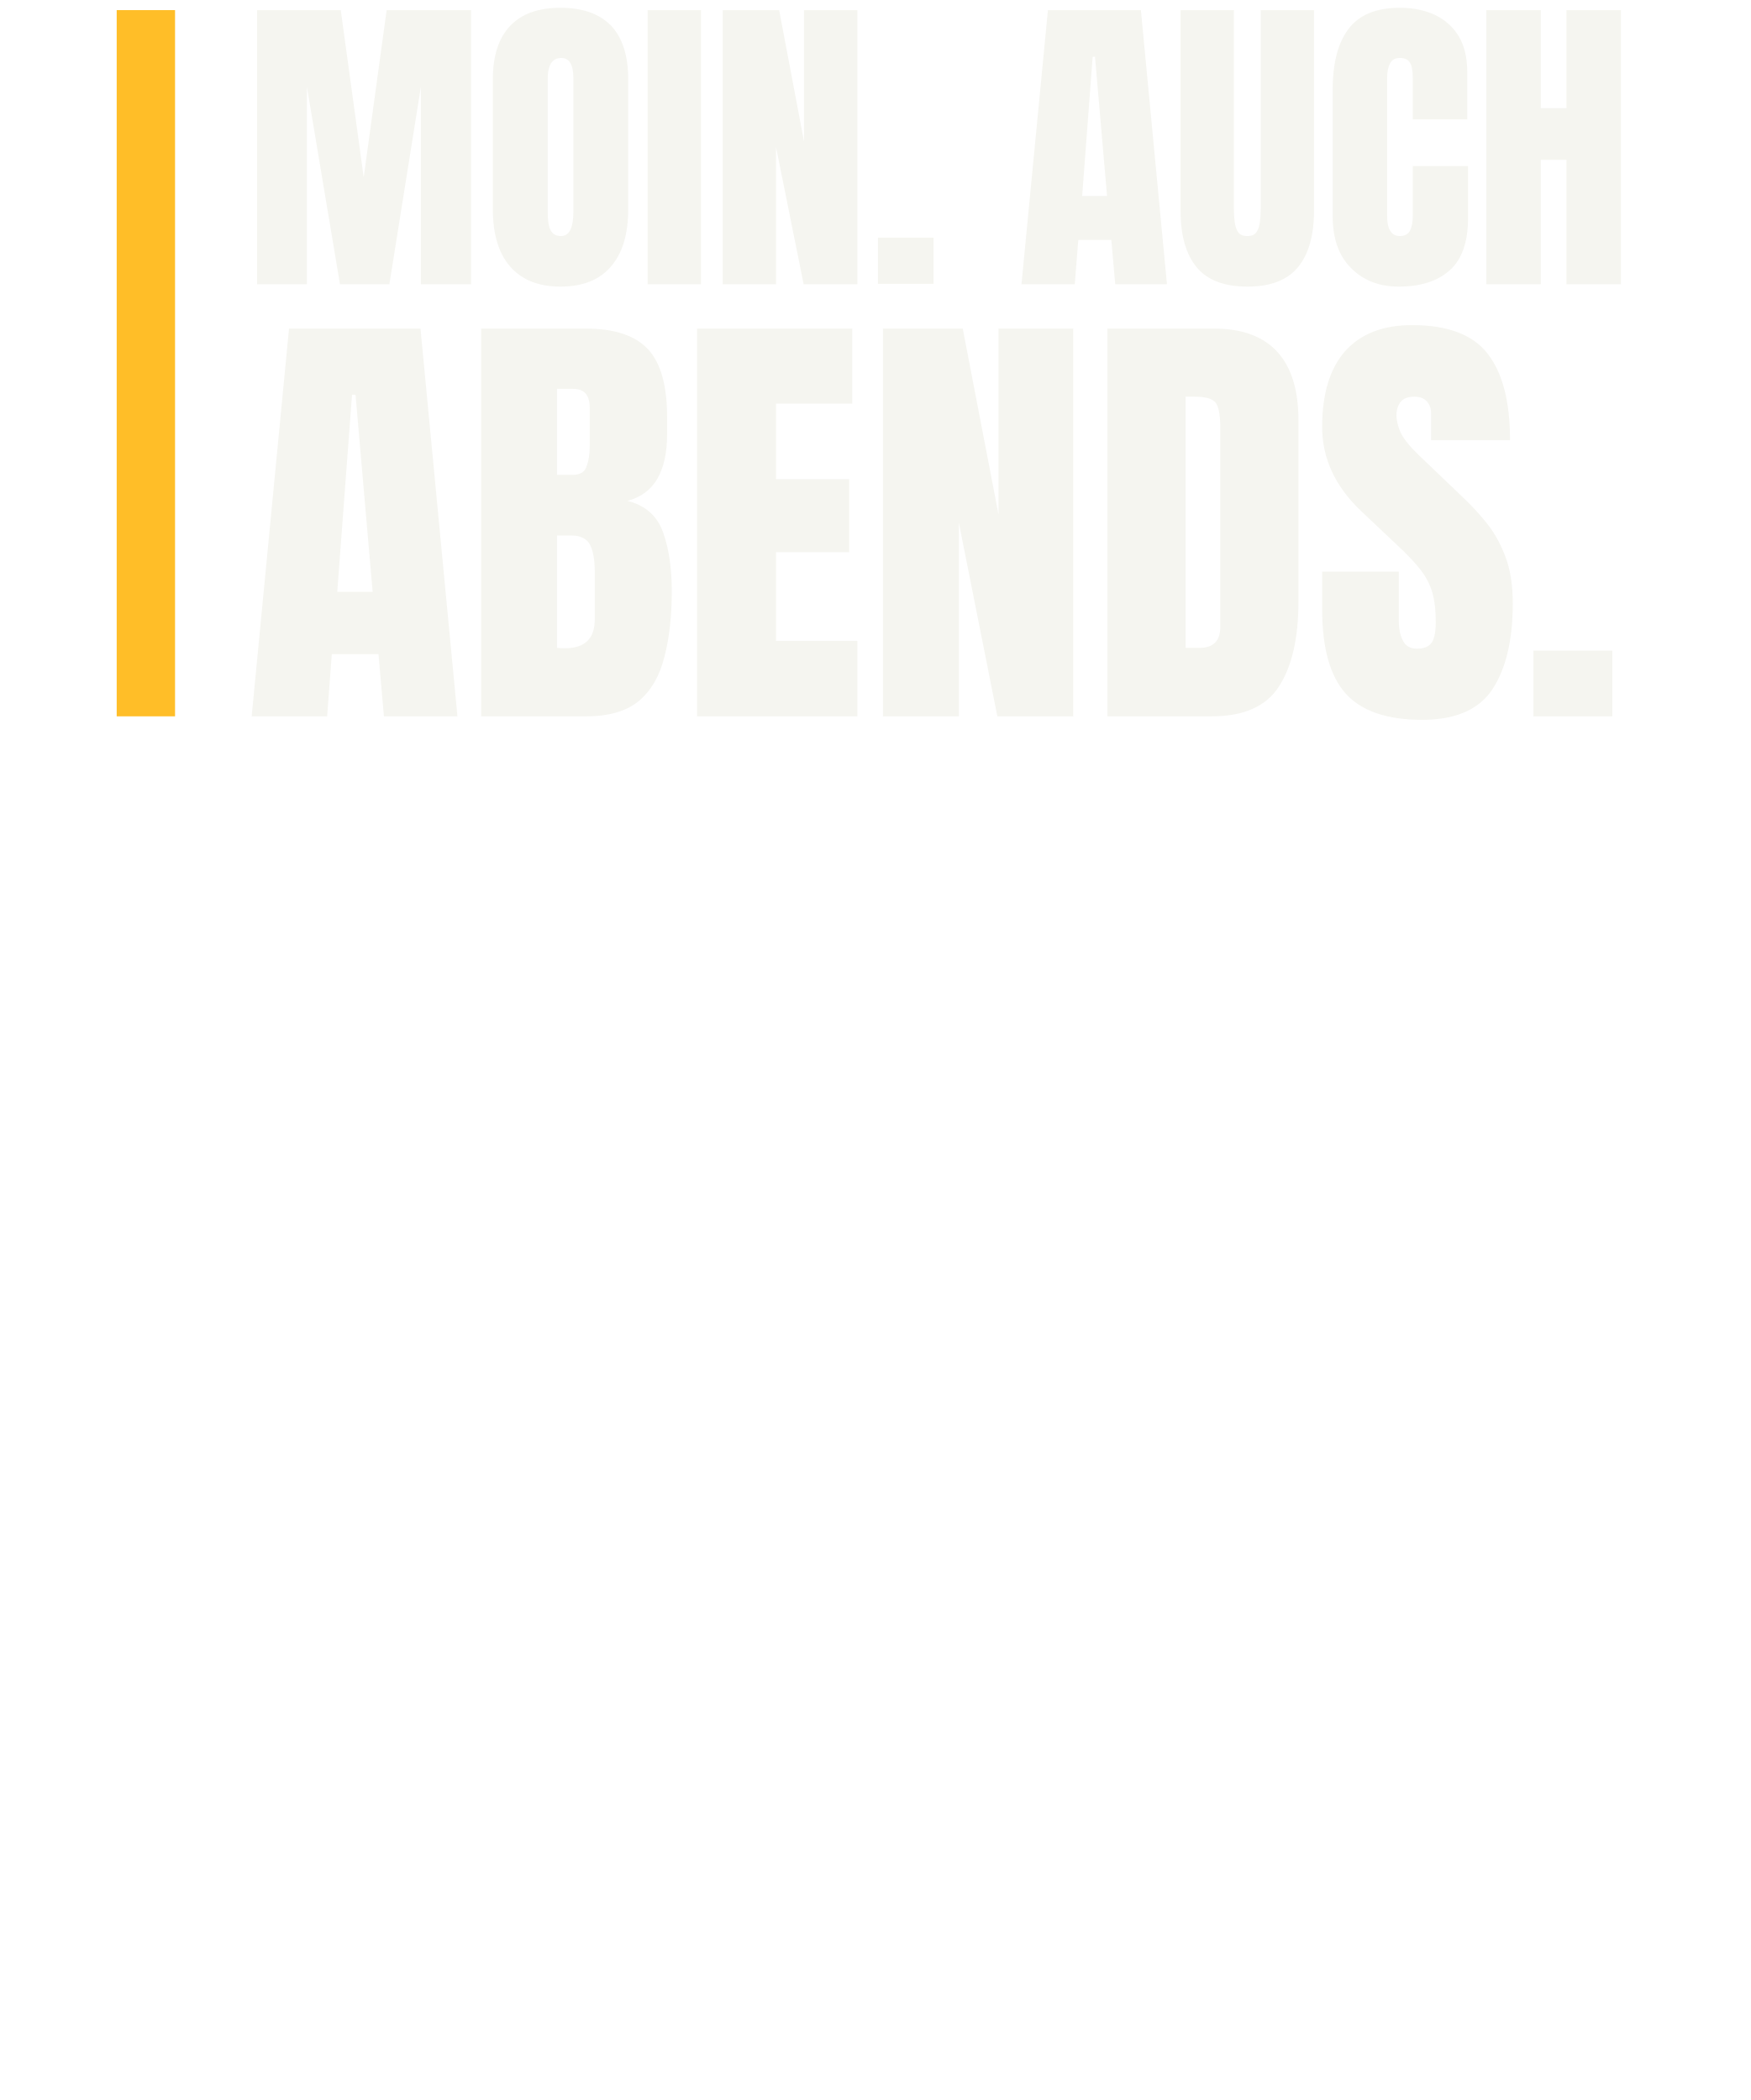
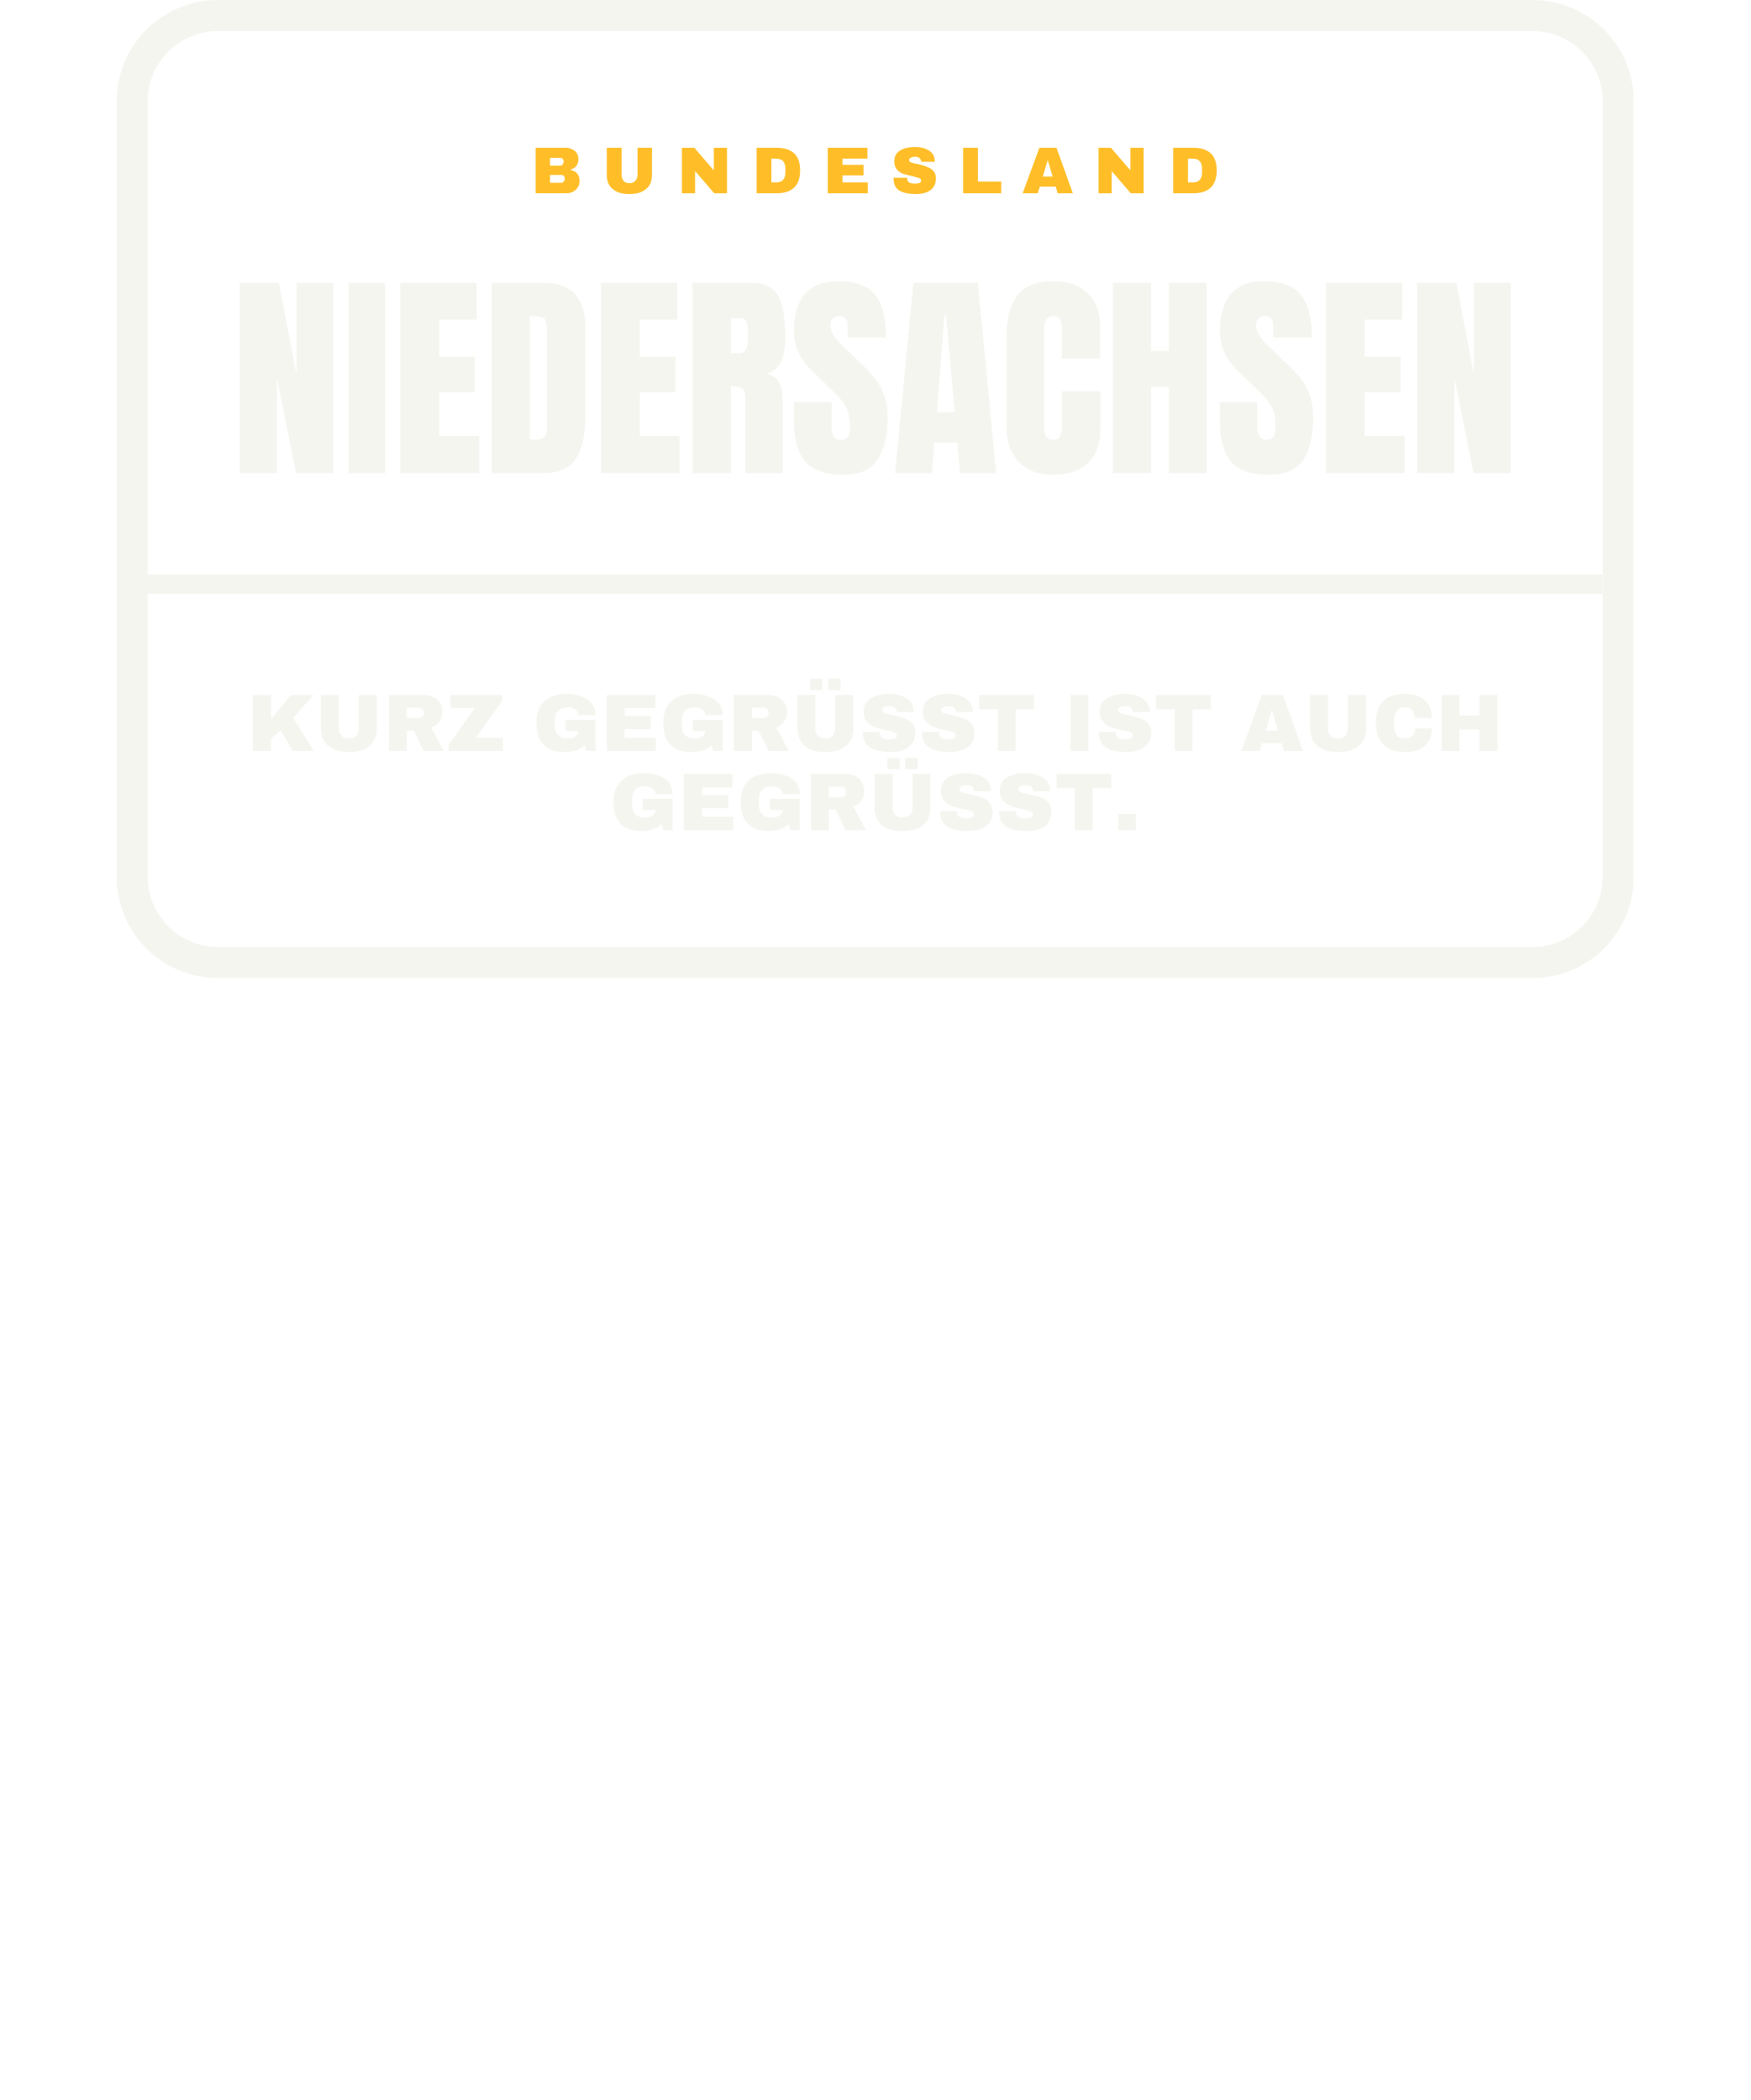
<svg xmlns="http://www.w3.org/2000/svg" width="4500" height="5400" viewBox="0 0 4500 5400">
  <g transform="translate(300,0) scale(1)">
-     <g transform="translate(0,26)">
-       <rect x="0" y="0" width="150" height="1816" fill="#FFBE28" />
-       <path d="M361 705V0H576L635 430L694 0H911V705H782V197L701 705H574L489 197V705ZM1141 711Q1057 711 1012 660Q967 609 967 512V178Q967 87 1012 40Q1056 -6 1141 -6Q1226 -6 1271 40Q1315 87 1315 178V512Q1315 609 1270 660Q1226 711 1141 711ZM1142 581Q1174 581 1174 519V175Q1174 123 1143 123Q1108 123 1108 177V520Q1108 553 1116 567Q1124 581 1142 581ZM1365 705V0H1502V705ZM1558 705V0H1703L1767 338V0H1904V705H1766L1695 352V705ZM1957 704V585H2100V704ZM2326 705 2394 0H2633L2700 705H2567L2557 591H2472L2463 705ZM2482 478H2546L2515 120H2509ZM2907 711Q2818 711 2777 662Q2735 612 2735 516V0H2872V510Q2872 528 2874 544Q2876 561 2883 571Q2890 581 2907 581Q2923 581 2930 571Q2937 561 2939 545Q2941 528 2941 510V0H3078V516Q3078 612 3036 662Q2995 711 2907 711ZM3296 711Q3220 711 3173 663Q3126 616 3126 530V205Q3126 102 3167 48Q3208 -6 3299 -6Q3349 -6 3388 12Q3427 30 3450 67Q3472 104 3472 159V281H3332V177Q3332 145 3324 134Q3316 123 3299 123Q3280 123 3273 138Q3266 152 3266 175V528Q3266 557 3275 569Q3283 581 3299 581Q3317 581 3325 567Q3332 552 3332 528V401H3474V535Q3474 627 3427 669Q3380 711 3296 711ZM3521 705V0H3661V252H3727V0H3867V705H3727V385H3661V705Z" fill="#F5F5F0" />
-       <path d="M347 1816 443 819H781L876 1816H687L673 1656H553L541 1816ZM567 1496H658L614 989H605ZM937 1816V819H1207Q1316 819 1366 872Q1415 925 1415 1047V1091Q1415 1161 1390 1205Q1365 1248 1313 1262Q1381 1279 1404 1341Q1427 1404 1427 1494Q1427 1591 1408 1663Q1390 1736 1343 1776Q1295 1816 1207 1816ZM1132 1195H1173Q1201 1195 1208 1173Q1216 1152 1216 1122V1022Q1216 974 1174 974H1132ZM1152 1641Q1229 1641 1229 1567V1443Q1229 1400 1217 1375Q1204 1351 1169 1351H1132V1640Q1144 1641 1152 1641ZM1492 1816V819H1891V1012H1695V1206H1883V1394H1695V1622H1904V1816ZM1970 1816V819H2175L2267 1297V819H2459V1816H2264L2165 1318V1816ZM2547 1816V819H2822Q2929 819 2984 879Q3038 939 3038 1054V1521Q3038 1662 2988 1739Q2939 1816 2815 1816ZM2748 1640H2783Q2837 1640 2837 1587V1073Q2837 1023 2824 1008Q2811 994 2770 994H2748ZM3356 1825Q3220 1825 3159 1757Q3099 1689 3099 1541V1444H3296V1568Q3296 1603 3307 1622Q3317 1642 3343 1642Q3370 1642 3381 1626Q3391 1610 3391 1574Q3391 1528 3382 1497Q3373 1466 3351 1438Q3329 1410 3289 1373L3199 1288Q3099 1193 3099 1072Q3099 944 3158 877Q3218 810 3330 810Q3467 810 3524 883Q3582 957 3582 1106H3379V1037Q3379 1017 3367 1005Q3356 994 3336 994Q3312 994 3301 1007Q3290 1021 3290 1042Q3290 1062 3301 1087Q3313 1111 3346 1143L3461 1253Q3496 1286 3525 1323Q3553 1359 3571 1408Q3589 1456 3589 1526Q3589 1666 3537 1746Q3485 1825 3356 1825ZM3642 1816V1647H3845V1816Z" fill="#F5F5F0" />
-     </g>
+     <path d="M260 0H3640A260 260 0 0 1 3900 260V2255A260 260 0 0 1 3640 2515H260A260 260 0 0 1 0 2255V260A260 260 0 0 1 260 0ZM260 80H3640A180 180 0 0 1 3820 260V2255A180 180 0 0 1 3640 2435H260A180 180 0 0 1 80 2255V260A180 180 0 0 1 260 80Z" fill="#F5F5F0" fill-rule="evenodd" />
+     <path d="M1187 409Q1187 430 1167 436V437Q1190 442 1190 466Q1190 475 1185 482Q1181 489 1173 493Q1165 497 1156 497H1077V380H1155Q1163 380 1171 384Q1178 387 1183 394Q1187 401 1187 409ZM1114 426H1140Q1144 426 1146 423Q1149 420 1149 416V415Q1149 411 1146 408Q1144 406 1140 406H1114ZM1114 470H1143Q1147 470 1149 467Q1152 464 1152 461V459Q1152 455 1149 452Q1147 450 1143 450H1114ZM1318 499Q1290 499 1275 486Q1260 474 1260 450V380H1298V449Q1298 459 1303 465Q1308 471 1318 471Q1328 471 1333 465Q1339 459 1339 449V380H1376V450Q1376 474 1361 486Q1346 499 1318 499ZM1536 497 1487 440V497H1453V380H1485L1535 438V380H1569V497ZM1757 438Q1757 497 1696 497H1645V380H1696Q1757 380 1757 438ZM1683 469H1695Q1719 469 1719 444V433Q1719 408 1695 408H1683ZM1828 380H1930V408H1866V424H1920V451H1866V469H1931V497H1828ZM2103 414V416H2068V415Q2068 410 2064 407Q2060 403 2053 403Q2045 403 2041 406Q2037 408 2037 411Q2037 416 2043 418Q2048 420 2060 422Q2074 425 2083 429Q2092 432 2099 439Q2106 446 2106 458Q2106 479 2092 489Q2078 499 2055 499Q2027 499 2012 490Q1997 481 1997 457H2032Q2032 466 2037 469Q2042 472 2051 472Q2058 472 2063 471Q2068 469 2068 464Q2068 460 2063 458Q2057 456 2046 453Q2031 450 2022 447Q2013 444 2006 436Q1999 428 1999 415Q1999 396 2014 387Q2029 378 2051 378Q2074 378 2088 387Q2103 396 2103 414ZM2176 380H2214V467H2274V497H2176ZM2419 497 2414 480H2373L2368 497H2329L2372 380H2416L2458 497ZM2381 454H2406L2394 413H2393ZM2607 497 2558 440V497H2524V380H2556L2606 438V380H2640V497ZM2828 438Q2828 497 2767 497H2716V380H2767Q2828 380 2828 438ZM2754 469H2766Q2790 469 2790 444V433Q2790 408 2766 408H2754Z" fill="#FFBE28" />
+     <path d="M316 1217V727H417L462 962V727H557V1217H461L412 972V1217ZM596 1217V727H690V1217ZM729 1217V727H925V822H829V917H921V1009H829V1121H932V1217ZM964 1217V727H1099Q1151 727 1178 756Q1205 786 1205 842V1072Q1205 1141 1181 1179Q1156 1217 1095 1217ZM1062 1130H1079Q1106 1130 1106 1104V851Q1106 827 1100 820Q1093 813 1073 813H1062ZM1245 1217V727H1441V822H1345V917H1437V1009H1345V1121H1447V1217ZM1480 1217V727H1630Q1668 727 1687 744Q1706 761 1712 792Q1719 823 1719 864Q1719 904 1709 928Q1699 952 1671 961Q1694 966 1703 984Q1712 1002 1712 1031V1217H1616V1025Q1616 1004 1607 998Q1598 993 1579 993V1217ZM1579 908H1603Q1623 908 1623 864Q1623 836 1619 827Q1614 818 1602 818H1579ZM1868 1221Q1801 1221 1771 1188Q1741 1154 1741 1082V1034H1838V1095Q1838 1112 1843 1121Q1848 1131 1861 1131Q1875 1131 1880 1123Q1885 1115 1885 1098Q1885 1075 1880 1060Q1876 1045 1865 1031Q1854 1017 1834 999L1791 957Q1741 911 1741 851Q1741 788 1770 755Q1799 723 1855 723Q1922 723 1950 758Q1978 794 1978 868H1879V834Q1879 824 1873 818Q1867 813 1858 813Q1846 813 1840 819Q1835 826 1835 836Q1835 846 1841 858Q1846 870 1863 886L1919 940Q1936 956 1950 974Q1964 992 1973 1016Q1982 1040 1982 1074Q1982 1143 1956 1182Q1931 1221 1868 1221ZM2001 1217 2048 727H2214L2261 1217H2168L2161 1138H2102L2096 1217ZM2109 1060H2154L2132 810H2128ZM2405 1221Q2352 1221 2319 1188Q2287 1155 2287 1095V869Q2287 798 2315 760Q2344 723 2407 723Q2442 723 2469 735Q2496 748 2512 774Q2528 799 2528 838V922H2430V850Q2430 828 2425 820Q2419 813 2407 813Q2394 813 2389 823Q2384 832 2384 849V1094Q2384 1114 2390 1123Q2396 1131 2407 1131Q2420 1131 2425 1121Q2430 1110 2430 1094V1006H2529V1099Q2529 1163 2496 1192Q2464 1221 2405 1221ZM2561 1217V727H2659V902H2705V727H2802V1217H2705V995H2659V1217ZM2962 1221Q2895 1221 2865 1188Q2836 1154 2836 1082V1034H2932V1095Q2932 1112 2938 1121Q2943 1131 2956 1131Q2969 1131 2974 1123Q2979 1115 2979 1098Q2979 1075 2975 1060Q2970 1045 2959 1031Q2948 1017 2929 999L2885 957Q2836 911 2836 851Q2836 788 2865 755Q2894 723 2949 723Q3016 723 3044 758Q3073 794 3073 868H2973V834Q2973 824 2967 818Q2962 813 2952 813Q2940 813 2935 819Q2929 826 2929 836Q2929 846 2935 858Q2941 870 2957 886L3013 940Q3030 956 3045 974Q3059 992 3067 1016Q3076 1040 3076 1074Q3076 1143 3051 1182Q3025 1221 2962 1221ZM3109 1217V727H3305V822H3208V917H3301V1009H3208V1121H3311V1217ZM3343 1217V727H3444L3489 962V727H3584V1217H3488L3439 972V1217Z" fill="#F5F5F0" />
+     <rect x="80" y="1477" width="3740" height="50" fill="#F5F5F0" />
+     <path d="M448 1787H506L454 1846L507 1931H452L422 1878L397 1899V1931H350V1787H397V1849ZM597 1934Q563 1934 544 1918Q525 1903 525 1873V1787H571V1872Q571 1885 578 1892Q584 1899 597 1899Q609 1899 616 1892Q622 1884 622 1872V1787H669V1873Q669 1903 650 1918Q632 1934 597 1934ZM809 1871 841 1931H789L764 1879H746V1931H700V1787H788Q804 1787 815 1793Q826 1799 832 1809Q837 1819 837 1831Q837 1844 830 1855Q823 1866 809 1871ZM777 1820H746V1846H777Q782 1846 786 1843Q790 1839 790 1833Q790 1827 786 1824Q782 1820 777 1820ZM924 1897H993V1931H853V1916L920 1821H858V1787H991V1802ZM1231 1839H1187Q1187 1830 1179 1824Q1171 1819 1159 1819Q1143 1819 1135 1828Q1126 1836 1126 1852V1866Q1126 1882 1135 1890Q1143 1899 1159 1899Q1171 1899 1179 1894Q1187 1888 1187 1880H1154V1851H1231V1931H1207L1203 1917Q1183 1934 1151 1934Q1115 1934 1097 1915Q1079 1896 1079 1859Q1079 1822 1099 1803Q1120 1784 1158 1784Q1178 1784 1195 1791Q1212 1797 1221 1809Q1231 1821 1231 1839ZM1260 1787H1385V1821H1306V1841H1373V1875H1306V1897H1386V1931H1260ZM1558 1839H1513Q1513 1830 1505 1824Q1497 1819 1486 1819Q1470 1819 1461 1828Q1453 1836 1453 1852V1866Q1453 1882 1461 1890Q1470 1899 1486 1899Q1497 1899 1505 1894Q1513 1888 1513 1880H1481V1851H1558V1931H1534L1529 1917Q1509 1934 1477 1934Q1441 1934 1423 1915Q1405 1896 1405 1859Q1405 1822 1426 1803Q1446 1784 1484 1784Q1505 1784 1521 1791Q1538 1797 1548 1809Q1558 1821 1558 1839ZM1696 1871 1728 1931H1676L1650 1879H1633V1931H1586V1787H1675Q1690 1787 1701 1793Q1712 1799 1718 1809Q1724 1819 1724 1831Q1724 1844 1716 1855Q1709 1866 1696 1871ZM1663 1820H1633V1846H1663Q1669 1846 1672 1843Q1676 1839 1676 1833Q1676 1827 1672 1824Q1669 1820 1663 1820ZM1783 1775V1745H1814V1775ZM1829 1775V1745H1861V1775ZM1822 1934Q1787 1934 1769 1918Q1750 1903 1750 1873V1787H1796V1872Q1796 1885 1803 1892Q1809 1899 1822 1899Q1834 1899 1841 1892Q1847 1884 1847 1872V1787H1894V1873Q1894 1903 1875 1918Q1856 1934 1822 1934ZM2049 1829V1831H2006V1830Q2006 1824 2001 1820Q1997 1816 1987 1816Q1978 1816 1973 1819Q1968 1821 1968 1825Q1968 1831 1975 1834Q1981 1836 1996 1839Q2014 1843 2025 1847Q2036 1851 2045 1859Q2053 1868 2053 1883Q2053 1909 2036 1921Q2019 1934 1990 1934Q1956 1934 1937 1922Q1918 1911 1918 1882H1962Q1962 1893 1968 1897Q1973 1901 1985 1901Q1994 1901 2000 1899Q2006 1897 2006 1891Q2006 1886 1999 1883Q1993 1880 1978 1878Q1961 1874 1949 1870Q1938 1866 1929 1856Q1920 1847 1920 1830Q1920 1807 1939 1796Q1957 1784 1985 1784Q2013 1784 2031 1796Q2049 1807 2049 1829ZM2201 1829V1831H2157V1830Q2157 1824 2153 1820Q2148 1816 2139 1816Q2129 1816 2125 1819Q2120 1821 2120 1825Q2120 1831 2126 1834Q2133 1836 2148 1839Q2165 1843 2177 1847Q2188 1851 2196 1859Q2205 1868 2205 1883Q2205 1909 2188 1921Q2170 1934 2141 1934Q2107 1934 2089 1922Q2070 1911 2070 1882H2114Q2114 1893 2119 1897Q2125 1901 2137 1901Q2146 1901 2152 1899Q2157 1897 2157 1891Q2157 1886 2151 1883Q2145 1880 2130 1878Q2112 1874 2101 1870Q2089 1866 2081 1856Q2072 1847 2072 1830Q2072 1807 2090 1796Q2109 1784 2137 1784Q2165 1784 2183 1796Q2200 1807 2201 1829ZM2311 1824V1931H2265V1824H2217V1787H2358V1824ZM2452 1931V1787H2498V1931ZM2656 1829V1831H2612V1830Q2612 1824 2608 1820Q2603 1816 2594 1816Q2584 1816 2579 1819Q2574 1821 2574 1825Q2574 1831 2581 1834Q2588 1836 2603 1839Q2620 1843 2631 1847Q2643 1851 2651 1859Q2659 1868 2660 1883Q2660 1909 2642 1921Q2625 1934 2596 1934Q2562 1934 2543 1922Q2525 1911 2525 1882H2569Q2569 1893 2574 1897Q2580 1901 2592 1901Q2601 1901 2606 1899Q2612 1897 2612 1891Q2612 1886 2606 1883Q2599 1880 2585 1878Q2567 1874 2556 1870Q2544 1866 2536 1856Q2527 1847 2527 1830Q2527 1807 2545 1796Q2564 1784 2592 1784Q2620 1784 2637 1796Q2655 1807 2656 1829ZM2766 1824V1931H2720V1824H2672V1787H2813V1824ZM3001 1931 2995 1911H2944L2938 1931H2891L2944 1787H2998L3050 1931ZM2954 1879H2985L2970 1827H2969ZM3140 1934Q3105 1934 3087 1918Q3068 1903 3068 1873V1787H3114V1872Q3114 1885 3121 1892Q3127 1899 3140 1899Q3152 1899 3159 1892Q3165 1884 3165 1872V1787H3212V1873Q3212 1903 3193 1918Q3174 1934 3140 1934ZM3381 1846H3337Q3337 1834 3330 1826Q3324 1819 3311 1819Q3297 1819 3291 1828Q3284 1837 3284 1852V1866Q3284 1881 3291 1890Q3297 1899 3311 1899Q3324 1899 3331 1892Q3338 1885 3338 1873H3381Q3381 1902 3363 1918Q3345 1934 3312 1934Q3275 1934 3256 1915Q3237 1896 3237 1859Q3237 1822 3256 1803Q3275 1784 3312 1784Q3344 1784 3362 1800Q3381 1816 3381 1846ZM3503 1931V1876H3452V1931H3406V1787H3452V1840H3503V1787H3550V1931Z" fill="#F5F5F0" />
+     <path d="M1429 2042H1385Q1385 2033 1377 2028Q1369 2022 1358 2022Q1341 2022 1333 2031Q1325 2040 1325 2056V2069Q1325 2085 1333 2094Q1341 2102 1358 2102Q1369 2102 1377 2097Q1385 2092 1385 2083H1352V2054H1429V2135H1405L1401 2120Q1381 2137 1349 2137Q1313 2137 1295 2118Q1277 2099 1277 2062Q1277 2026 1298 2007Q1318 1988 1356 1988Q1377 1988 1393 1994Q1410 2000 1420 2012Q1429 2025 1429 2042ZM1458 1990H1583V2025H1505V2045H1572V2078H1505V2100H1585V2135H1458ZM1756 2042H1712Q1712 2033 1704 2028Q1696 2022 1684 2022Q1668 2022 1660 2031Q1651 2040 1651 2056V2069Q1651 2085 1660 2094Q1668 2102 1684 2102Q1696 2102 1704 2097Q1712 2092 1712 2083H1679V2054H1756V2135H1732L1727 2120Q1708 2137 1676 2137Q1640 2137 1622 2118Q1604 2099 1604 2062Q1604 2026 1624 2007Q1645 1988 1682 1988Q1703 1988 1720 1994Q1736 2000 1746 2012Q1756 2025 1756 2042ZM1894 2074 1926 2135H1874L1848 2082H1831V2135H1785V1990H1873Q1889 1990 1900 1996Q1911 2002 1916 2012Q1922 2022 1922 2034Q1922 2048 1915 2058Q1908 2069 1894 2074ZM1862 2023H1831V2050H1862Q1867 2050 1871 2046Q1875 2042 1875 2036Q1875 2031 1871 2027Q1867 2023 1862 2023ZM1981 1978V1949H2013V1978ZM2027 1978V1949H2059V1978ZM2020 2137Q1986 2137 1967 2122Q1948 2106 1948 2076V1990H1995V2076Q1995 2088 2001 2095Q2008 2102 2020 2102Q2032 2102 2039 2095Q2046 2088 2046 2076V1990H2092V2076Q2092 2106 2073 2122Q2055 2137 2020 2137ZM2248 2032V2035H2204V2034Q2204 2027 2199 2023Q2195 2019 2185 2019Q2176 2019 2171 2022Q2166 2025 2166 2029Q2166 2034 2173 2037Q2180 2040 2195 2043Q2212 2046 2223 2050Q2235 2054 2243 2063Q2251 2072 2252 2087Q2252 2112 2234 2125Q2217 2137 2188 2137Q2154 2137 2135 2126Q2117 2114 2117 2086H2160Q2160 2097 2166 2100Q2172 2104 2184 2104Q2193 2104 2198 2102Q2204 2100 2204 2094Q2204 2089 2198 2086Q2191 2084 2177 2081Q2159 2077 2148 2073Q2136 2069 2127 2059Q2119 2050 2119 2034Q2119 2010 2137 1999Q2156 1988 2184 1988Q2211 1988 2229 1999Q2247 2010 2248 2032ZM2399 2032V2035H2356V2034Q2356 2027 2351 2023Q2346 2019 2337 2019Q2328 2019 2323 2022Q2318 2025 2318 2029Q2318 2034 2325 2037Q2331 2040 2346 2043Q2364 2046 2375 2050Q2386 2054 2395 2063Q2403 2072 2403 2087Q2403 2112 2386 2125Q2369 2137 2340 2137Q2306 2137 2287 2126Q2268 2114 2268 2086H2312Q2312 2097 2318 2100Q2323 2104 2335 2104Q2344 2104 2350 2102Q2356 2100 2356 2094Q2356 2089 2349 2086Q2343 2084 2328 2081Q2311 2077 2299 2073Q2288 2069 2279 2059Q2270 2050 2270 2034Q2270 2010 2289 1999Q2307 1988 2335 1988Q2363 1988 2381 1999Q2399 2010 2399 2032ZM2509 2027V2135H2463V2027H2416V1990H2557V2027ZM2575 2135V2093H2620V2135Z" fill="#F5F5F0" />
  </g>
</svg>
